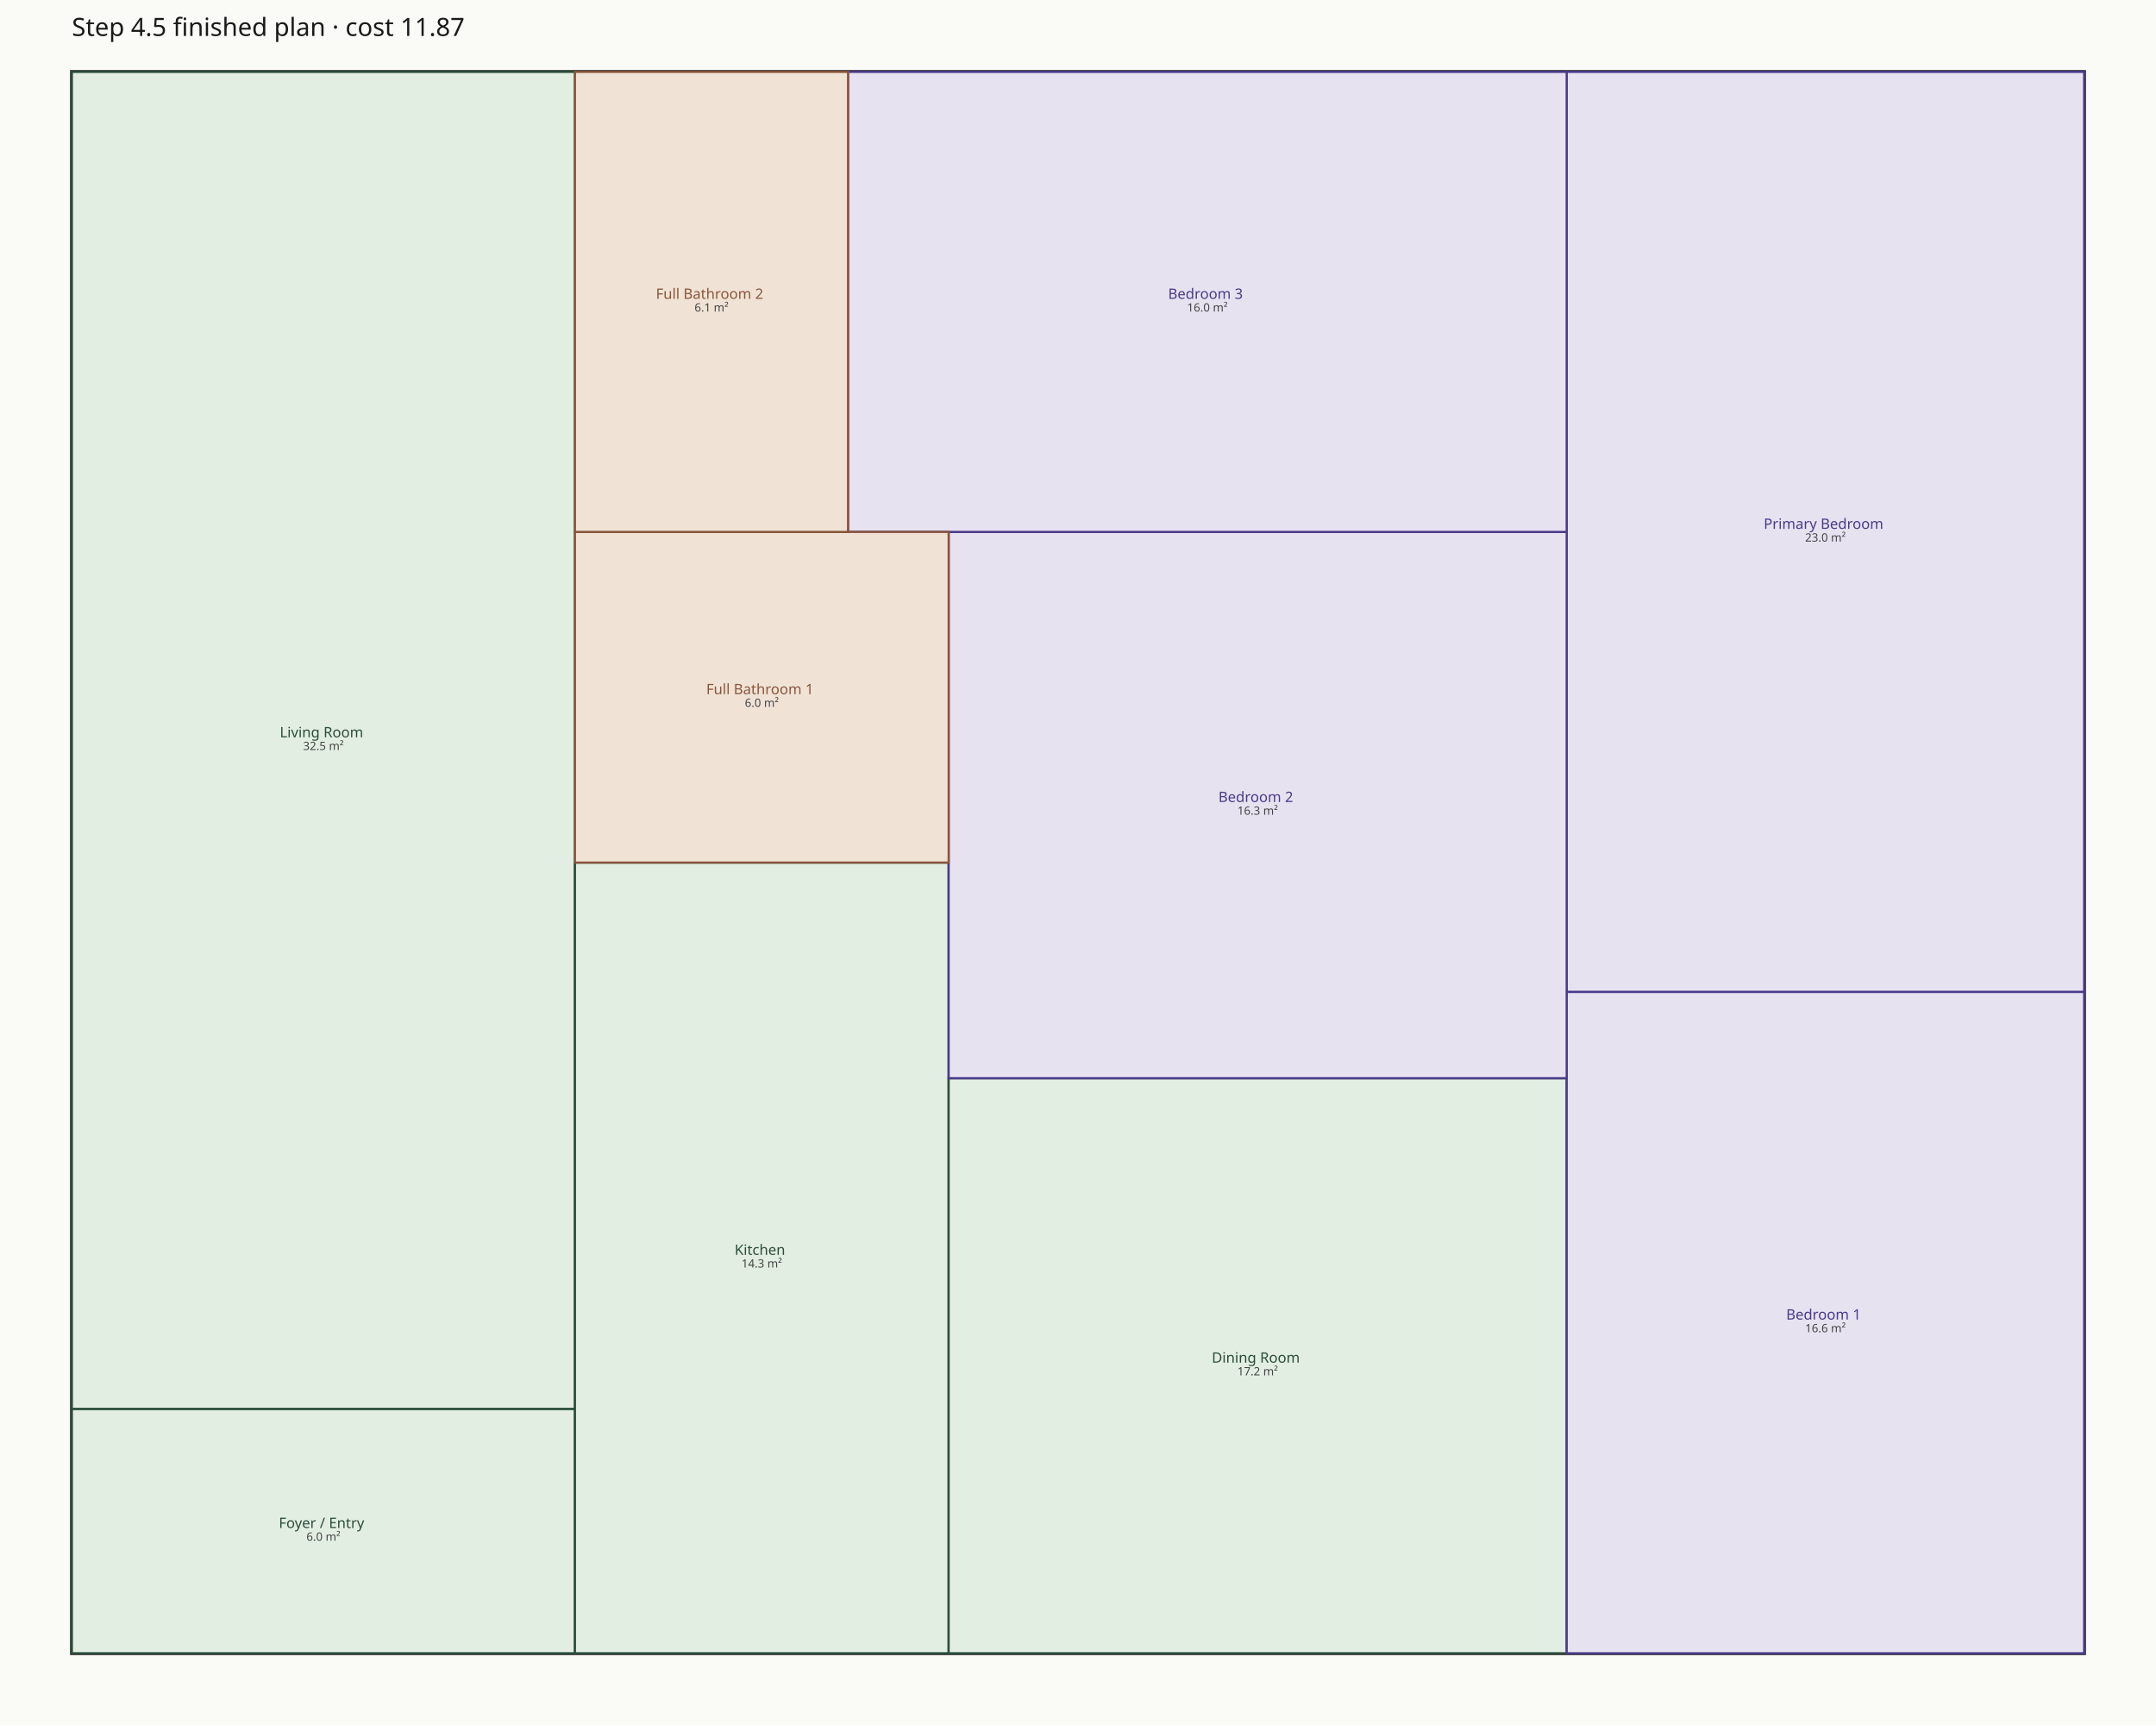
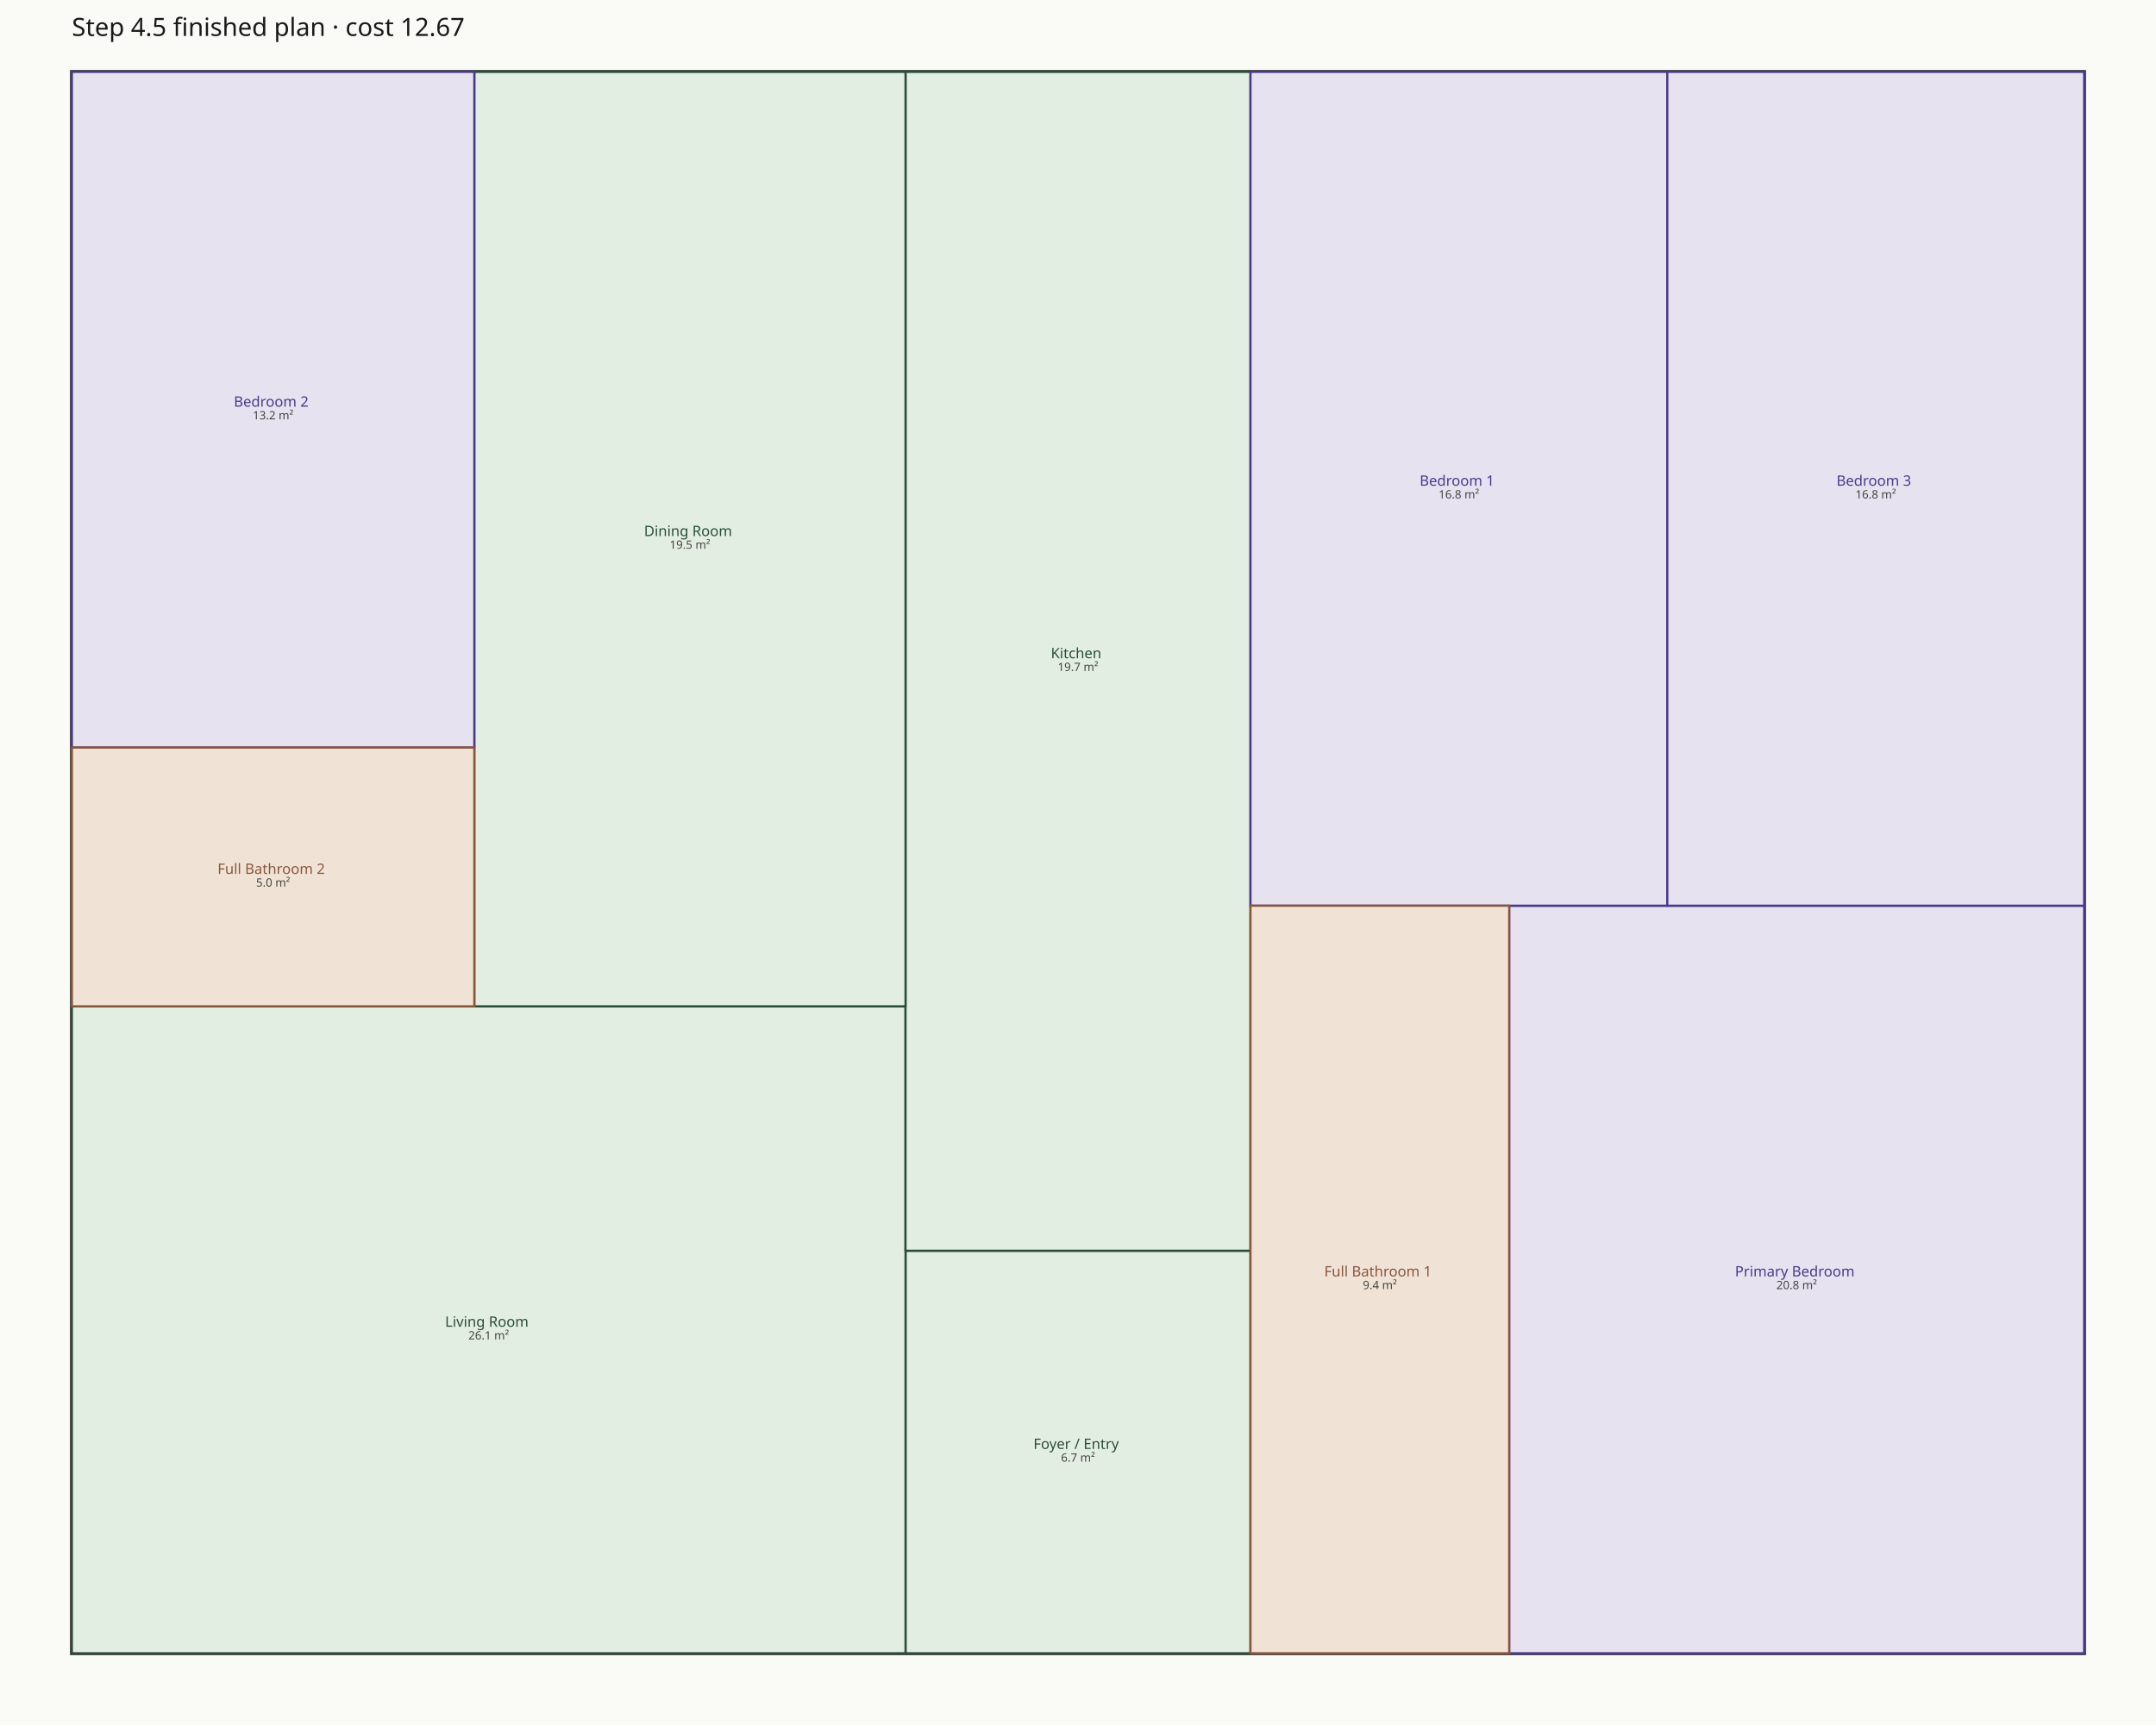
<svg xmlns="http://www.w3.org/2000/svg" width="1200" height="960" viewBox="0 0 1200 960">
  <rect width="100%" height="100%" fill="#fafaf7" />
  <rect x="40.0" y="40.0" width="1120.0" height="880.0" fill="none" stroke="#1a1a1a" stroke-width="2" />
-   <polygon points="40.0,784.0 320.0,784.0 320.0,920.0 40.0,920.0" fill="#e3eee3" stroke="#2a4d3a" stroke-width="1.2" />
-   <g transform="translate(180.0,852.0)">
+   <polygon points="504.0,696.0 696.0,696.0 696.0,920.0 504.0,920.0" fill="#e3eee3" stroke="#2a4d3a" stroke-width="1.2" />
+   <g transform="translate(600.0,808.0)">
    <text text-anchor="middle" dominant-baseline="central" font-family="ui-sans-serif,system-ui" font-size="8.0" fill="#2a4d3a">
      <tspan x="0" dy="-0.6em">Foyer / Entry</tspan>
-       <tspan x="0" dy="1.2em" font-size="6.4" fill="#444">6.0 m²</tspan>
+       <tspan x="0" dy="1.2em" font-size="6.4" fill="#444">6.7 m²</tspan>
    </text>
  </g>
-   <polygon points="40.0,40.0 320.0,40.0 320.0,784.0 40.0,784.0" fill="#e3eee3" stroke="#2a4d3a" stroke-width="1.2" />
-   <g transform="translate(180.0,412.0)">
+   <polygon points="40.0,560.0 504.0,560.0 504.0,920.0 40.0,920.0" fill="#e3eee3" stroke="#2a4d3a" stroke-width="1.2" />
+   <g transform="translate(272.0,740.0)">
    <text text-anchor="middle" dominant-baseline="central" font-family="ui-sans-serif,system-ui" font-size="8.0" fill="#2a4d3a">
      <tspan x="0" dy="-0.6em">Living Room</tspan>
-       <tspan x="0" dy="1.2em" font-size="6.4" fill="#444">32.5 m²</tspan>
+       <tspan x="0" dy="1.2em" font-size="6.4" fill="#444">26.1 m²</tspan>
    </text>
  </g>
-   <polygon points="320.0,480.0 528.0,480.0 528.0,920.0 320.0,920.0" fill="#e3eee3" stroke="#2a4d3a" stroke-width="1.2" />
-   <g transform="translate(424.0,700.0)">
+   <polygon points="504.0,40.0 696.0,40.0 696.0,696.0 504.0,696.0" fill="#e3eee3" stroke="#2a4d3a" stroke-width="1.2" />
+   <g transform="translate(600.0,368.0)">
    <text text-anchor="middle" dominant-baseline="central" font-family="ui-sans-serif,system-ui" font-size="8.0" fill="#2a4d3a">
      <tspan x="0" dy="-0.6em">Kitchen</tspan>
-       <tspan x="0" dy="1.2em" font-size="6.4" fill="#444">14.3 m²</tspan>
+       <tspan x="0" dy="1.2em" font-size="6.4" fill="#444">19.7 m²</tspan>
    </text>
  </g>
-   <polygon points="528.0,600.0 872.0,600.0 872.0,920.0 528.0,920.0" fill="#e3eee3" stroke="#2a4d3a" stroke-width="1.2" />
-   <g transform="translate(700.0,760.0)">
+   <polygon points="264.0,40.0 504.0,40.0 504.0,560.0 264.0,560.0" fill="#e3eee3" stroke="#2a4d3a" stroke-width="1.2" />
+   <g transform="translate(384.0,300.0)">
    <text text-anchor="middle" dominant-baseline="central" font-family="ui-sans-serif,system-ui" font-size="8.0" fill="#2a4d3a">
      <tspan x="0" dy="-0.6em">Dining Room</tspan>
-       <tspan x="0" dy="1.2em" font-size="6.4" fill="#444">17.2 m²</tspan>
+       <tspan x="0" dy="1.2em" font-size="6.4" fill="#444">19.5 m²</tspan>
    </text>
  </g>
-   <polygon points="872.0,40.0 1160.0,40.0 1160.0,552.0 872.0,552.0" fill="#e6e2f0" stroke="#4a3a8a" stroke-width="1.2" />
-   <g transform="translate(1016.0,296.0)">
+   <polygon points="840.0,504.0 1160.0,504.0 1160.0,920.0 840.0,920.0" fill="#e6e2f0" stroke="#4a3a8a" stroke-width="1.2" />
+   <g transform="translate(1000.0,712.0)">
    <text text-anchor="middle" dominant-baseline="central" font-family="ui-sans-serif,system-ui" font-size="8.0" fill="#4a3a8a">
      <tspan x="0" dy="-0.6em">Primary Bedroom</tspan>
-       <tspan x="0" dy="1.2em" font-size="6.4" fill="#444">23.0 m²</tspan>
+       <tspan x="0" dy="1.2em" font-size="6.4" fill="#444">20.8 m²</tspan>
    </text>
  </g>
-   <polygon points="872.0,552.0 1160.0,552.0 1160.0,920.0 872.0,920.0" fill="#e6e2f0" stroke="#4a3a8a" stroke-width="1.2" />
-   <g transform="translate(1016.0,736.0)">
+   <polygon points="696.0,40.0 928.0,40.0 928.0,504.0 696.0,504.0" fill="#e6e2f0" stroke="#4a3a8a" stroke-width="1.2" />
+   <g transform="translate(812.0,272.0)">
    <text text-anchor="middle" dominant-baseline="central" font-family="ui-sans-serif,system-ui" font-size="8.0" fill="#4a3a8a">
      <tspan x="0" dy="-0.6em">Bedroom 1</tspan>
-       <tspan x="0" dy="1.2em" font-size="6.4" fill="#444">16.6 m²</tspan>
+       <tspan x="0" dy="1.2em" font-size="6.4" fill="#444">16.8 m²</tspan>
    </text>
  </g>
-   <polygon points="528.0,296.0 872.0,296.0 872.0,600.0 528.0,600.0" fill="#e6e2f0" stroke="#4a3a8a" stroke-width="1.2" />
-   <g transform="translate(700.0,448.0)">
+   <polygon points="40.0,40.0 264.0,40.0 264.0,416.0 40.0,416.0" fill="#e6e2f0" stroke="#4a3a8a" stroke-width="1.2" />
+   <g transform="translate(152.0,228.0)">
    <text text-anchor="middle" dominant-baseline="central" font-family="ui-sans-serif,system-ui" font-size="8.0" fill="#4a3a8a">
      <tspan x="0" dy="-0.6em">Bedroom 2</tspan>
-       <tspan x="0" dy="1.2em" font-size="6.4" fill="#444">16.3 m²</tspan>
+       <tspan x="0" dy="1.2em" font-size="6.4" fill="#444">13.2 m²</tspan>
    </text>
  </g>
-   <polygon points="472.0,40.0 872.0,40.0 872.0,296.0 472.0,296.0" fill="#e6e2f0" stroke="#4a3a8a" stroke-width="1.2" />
-   <g transform="translate(672.0,168.0)">
+   <polygon points="928.0,40.0 1160.0,40.0 1160.0,504.0 928.0,504.0" fill="#e6e2f0" stroke="#4a3a8a" stroke-width="1.2" />
+   <g transform="translate(1044.0,272.0)">
    <text text-anchor="middle" dominant-baseline="central" font-family="ui-sans-serif,system-ui" font-size="8.0" fill="#4a3a8a">
      <tspan x="0" dy="-0.6em">Bedroom 3</tspan>
-       <tspan x="0" dy="1.2em" font-size="6.4" fill="#444">16.0 m²</tspan>
+       <tspan x="0" dy="1.2em" font-size="6.4" fill="#444">16.8 m²</tspan>
    </text>
  </g>
-   <polygon points="320.0,296.0 528.0,296.0 528.0,480.0 320.0,480.0" fill="#f0e3d6" stroke="#8a553a" stroke-width="1.2" />
-   <g transform="translate(424.0,388.0)">
+   <polygon points="696.0,504.0 840.0,504.0 840.0,920.0 696.0,920.0" fill="#f0e3d6" stroke="#8a553a" stroke-width="1.2" />
+   <g transform="translate(768.0,712.0)">
    <text text-anchor="middle" dominant-baseline="central" font-family="ui-sans-serif,system-ui" font-size="8.0" fill="#8a553a">
      <tspan x="0" dy="-0.6em">Full Bathroom 1</tspan>
-       <tspan x="0" dy="1.2em" font-size="6.4" fill="#444">6.0 m²</tspan>
+       <tspan x="0" dy="1.2em" font-size="6.4" fill="#444">9.4 m²</tspan>
    </text>
  </g>
-   <polygon points="320.0,40.0 472.0,40.0 472.0,296.0 320.0,296.0" fill="#f0e3d6" stroke="#8a553a" stroke-width="1.2" />
-   <g transform="translate(396.0,168.0)">
+   <polygon points="40.0,416.0 264.0,416.0 264.0,560.0 40.0,560.0" fill="#f0e3d6" stroke="#8a553a" stroke-width="1.2" />
+   <g transform="translate(152.0,488.0)">
    <text text-anchor="middle" dominant-baseline="central" font-family="ui-sans-serif,system-ui" font-size="8.0" fill="#8a553a">
      <tspan x="0" dy="-0.6em">Full Bathroom 2</tspan>
-       <tspan x="0" dy="1.2em" font-size="6.4" fill="#444">6.1 m²</tspan>
+       <tspan x="0" dy="1.2em" font-size="6.4" fill="#444">5.0 m²</tspan>
    </text>
  </g>
-   <text x="40.0" y="20.0" font-family="ui-sans-serif,system-ui" font-size="14" fill="#1a1a1a">Step 4.5 finished plan · cost 11.87</text>
+   <text x="40.0" y="20.0" font-family="ui-sans-serif,system-ui" font-size="14" fill="#1a1a1a">Step 4.5 finished plan · cost 12.67</text>
</svg>
